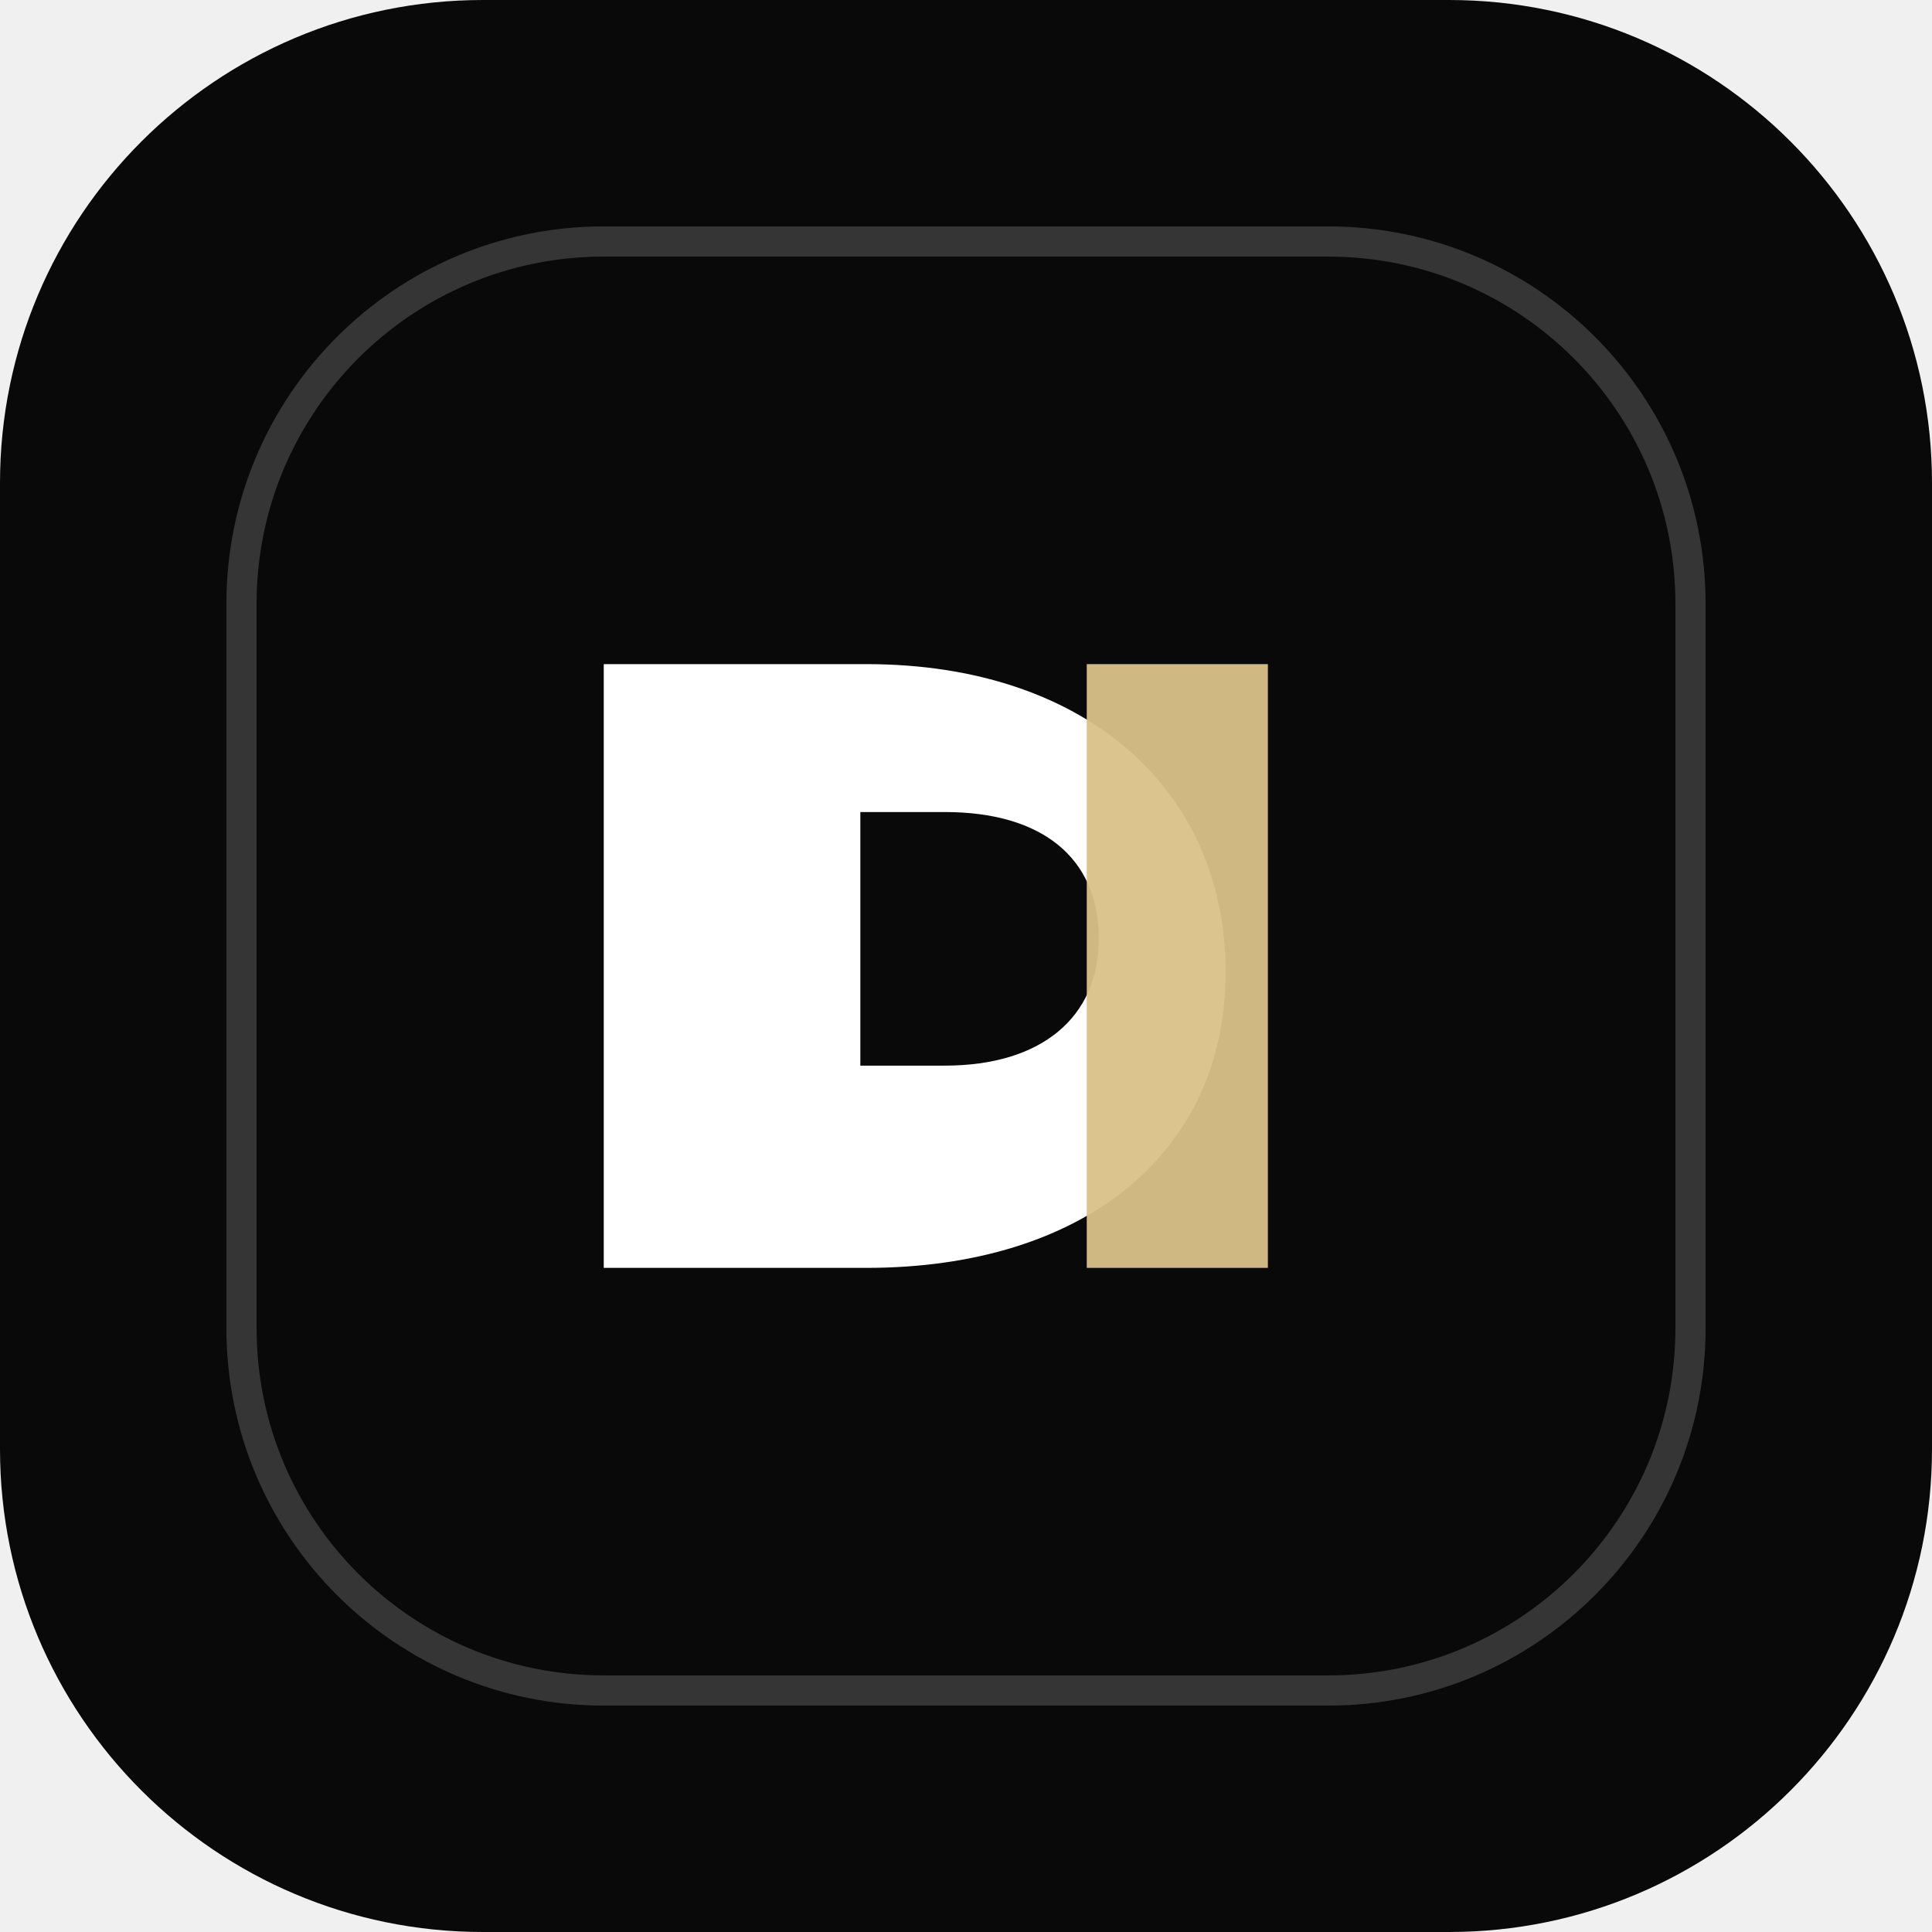
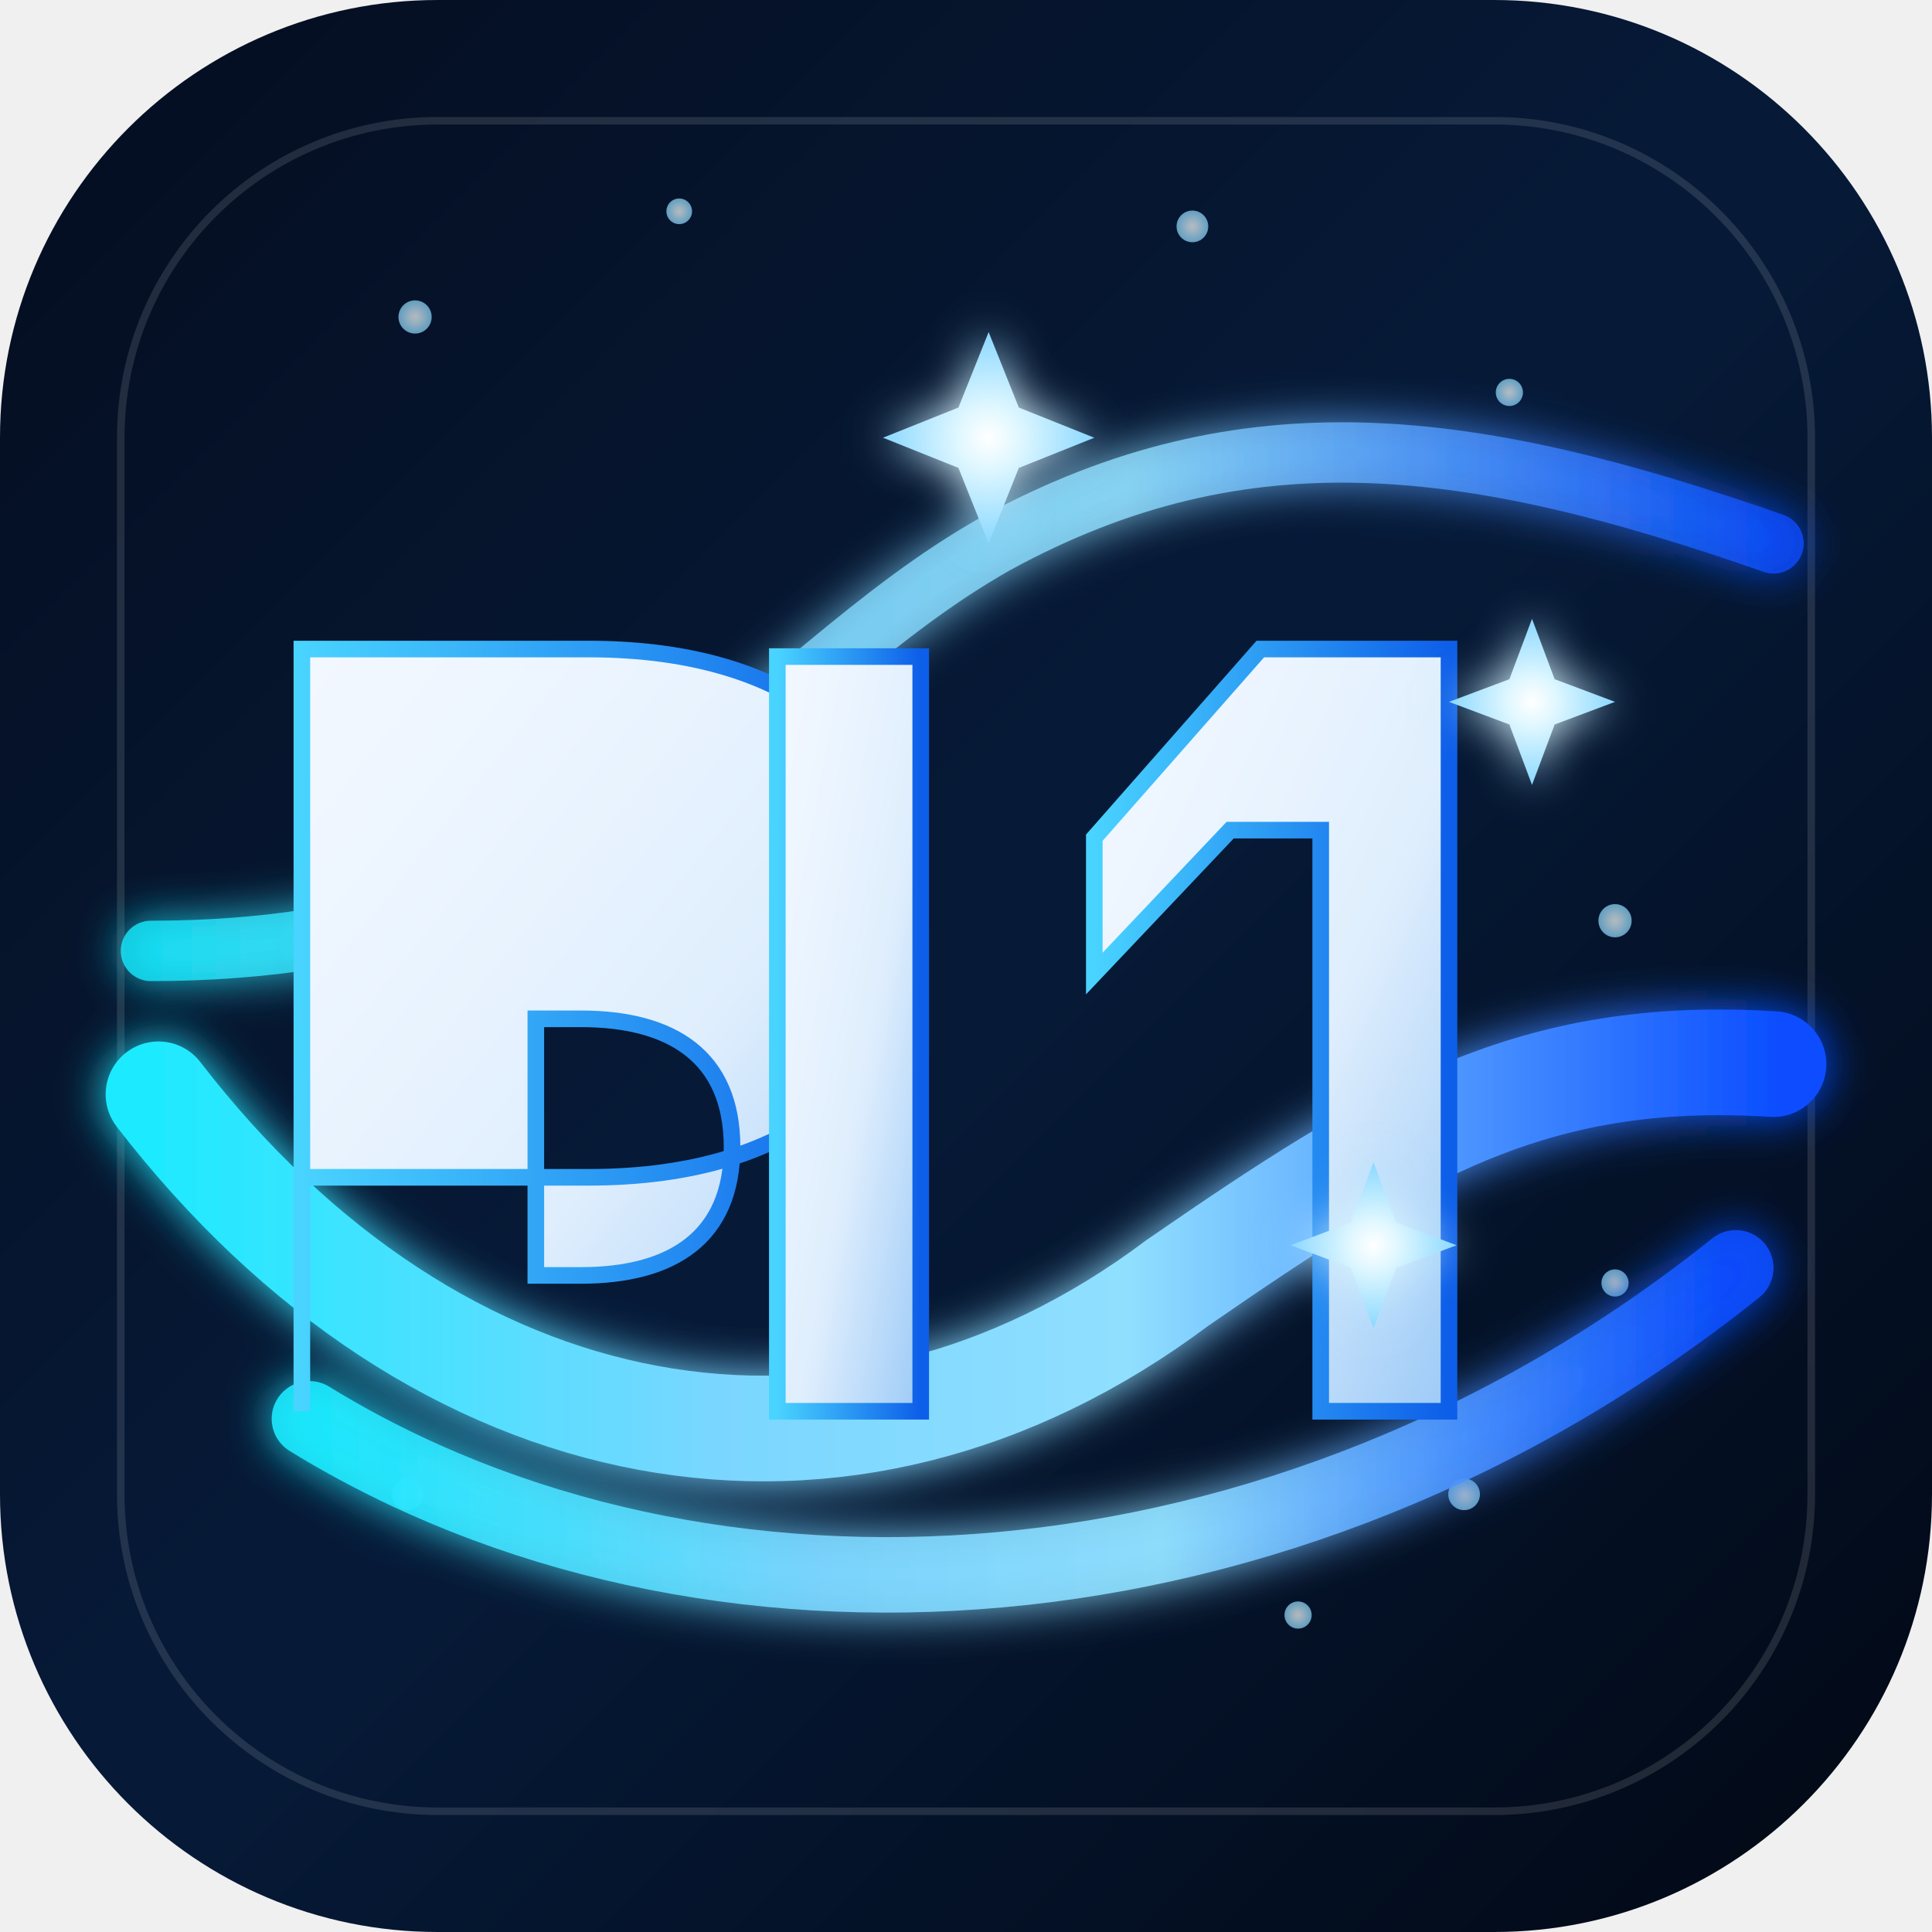
- <svg xmlns="http://www.w3.org/2000/svg" viewBox="0 0 64 64" role="img" aria-label="AOA Automation">
-   <rect width="64" height="64" rx="16" fill="#090909" />
-   <rect x="8" y="8" width="48" height="48" rx="12" fill="none" stroke="rgba(255,255,255,0.18)" />
-   <path d="M20 42V22h8.7c7.3 0 11.9 4.2 11.9 10.2S35.9 42 28.7 42H20zm8.5-6.7h2.8c3.2 0 5.1-1.6 5.1-4.2 0-2.7-1.9-4.2-5.1-4.2h-2.8v8.4z" fill="#ffffff" />
-   <path d="M42 22h-6v20h6V22z" fill="#d9c188" opacity="0.95" />
+ <svg xmlns="http://www.w3.org/2000/svg" viewBox="0 0 256 256" role="img" aria-label="AOA favicon">
+   <defs>
+     <linearGradient id="bg" x1="0%" x2="100%" y1="0%" y2="100%">
+       <stop offset="0%" stop-color="#050d1f" />
+       <stop offset="50%" stop-color="#061a38" />
+       <stop offset="100%" stop-color="#020814" />
+     </linearGradient>
+     <linearGradient id="ring" x1="0%" x2="100%" y1="0%" y2="0%">
+       <stop offset="0%" stop-color="#1deaff" />
+       <stop offset="35%" stop-color="#7ad6ff" />
+       <stop offset="60%" stop-color="#90dfff" />
+       <stop offset="100%" stop-color="#0a4dff" />
+     </linearGradient>
+     <linearGradient id="textFill" x1="0%" x2="100%" y1="0%" y2="100%">
+       <stop offset="0%" stop-color="#f3f8ff" />
+       <stop offset="25%" stop-color="#ecf5ff" />
+       <stop offset="58%" stop-color="#dfeefd" />
+       <stop offset="100%" stop-color="#9ccaf7" />
+     </linearGradient>
+     <linearGradient id="blueEdge" x1="0%" x2="100%" y1="0%" y2="0%">
+       <stop offset="0%" stop-color="#49d3ff" />
+       <stop offset="100%" stop-color="#0d5ee8" />
+     </linearGradient>
+     <radialGradient id="spark" cx="50%" cy="50%" r="50%">
+       <stop offset="0%" stop-color="#ffffff" />
+       <stop offset="30%" stop-color="#dff7ff" />
+       <stop offset="100%" stop-color="#8ad8ff" />
+     </radialGradient>
+     <filter id="glow" x="-20%" y="-20%" width="140%" height="140%">
+       <feGaussianBlur stdDeviation="3" result="blur" />
+       <feMerge>
+         <feMergeNode in="blur" />
+         <feMergeNode in="SourceGraphic" />
+       </feMerge>
+     </filter>
+   </defs>
+   <rect width="256" height="256" rx="58" fill="url(#bg)" />
+   <rect x="16" y="16" width="224" height="224" rx="42" fill="none" stroke="rgba(255,255,255,0.12)" />
+   <g opacity="0.7">
+     <circle cx="55" cy="42" r="2.2" fill="url(#spark)" />
+     <circle cx="90" cy="28" r="1.7" fill="url(#spark)" />
+     <circle cx="158" cy="30" r="2.1" fill="url(#spark)" />
+     <circle cx="200" cy="52" r="1.8" fill="url(#spark)" />
+     <circle cx="214" cy="122" r="2.2" fill="url(#spark)" />
+     <circle cx="38" cy="162" r="2" fill="url(#spark)" />
+     <circle cx="54" cy="198" r="2.1" fill="url(#spark)" />
+     <circle cx="194" cy="198" r="2.1" fill="url(#spark)" />
+     <circle cx="214" cy="170" r="1.8" fill="url(#spark)" />
+     <circle cx="172" cy="214" r="1.8" fill="url(#spark)" />
+   </g>
+   <g filter="url(#glow)">
+     <path d="M21 145C58 193 112 203 156 170C185 150 203 139 235 141" fill="none" stroke="url(#ring)" stroke-width="14" stroke-linecap="round" />
+     <path d="M41 188C93 220 170 216 230 168" fill="none" stroke="url(#ring)" stroke-width="10" stroke-linecap="round" opacity="0.9" />
+     <path d="M20 126C82 126 100 90 132 72C165 54 195 58 235 72" fill="none" stroke="url(#ring)" stroke-width="8" stroke-linecap="round" opacity="0.8" />
+   </g>
+   <g>
+     <path d="M40 187V86h38c28 0 43 14 43 35 0 21-15 35-43 35H40zm31-18h6c12 0 20-5 20-17 0-12-8-17-20-17h-6v34z" fill="url(#textFill)" stroke="url(#blueEdge)" stroke-width="2.2" />
+     <path d="M122 87h-19v100h19V87z" fill="url(#textFill)" stroke="url(#blueEdge)" stroke-width="2.2" />
+     <path d="M192 187V86h-25l-22 25v18l18-19h12v77h17z" fill="url(#textFill)" stroke="url(#blueEdge)" stroke-width="2.2" />
+   </g>
+   <g fill="url(#spark)" filter="url(#glow)">
+     <path d="M131 44l4 10 10 4-10 4-4 10-4-10-10-4 10-4 4-10z" />
+     <path d="M203 82l3 8 8 3-8 3-3 8-3-8-8-3 8-3 3-8z" />
+     <path d="M182 154l3 8 8 3-8 3-3 8-3-8-8-3 8-3 3-8z" />
+   </g>
</svg>
